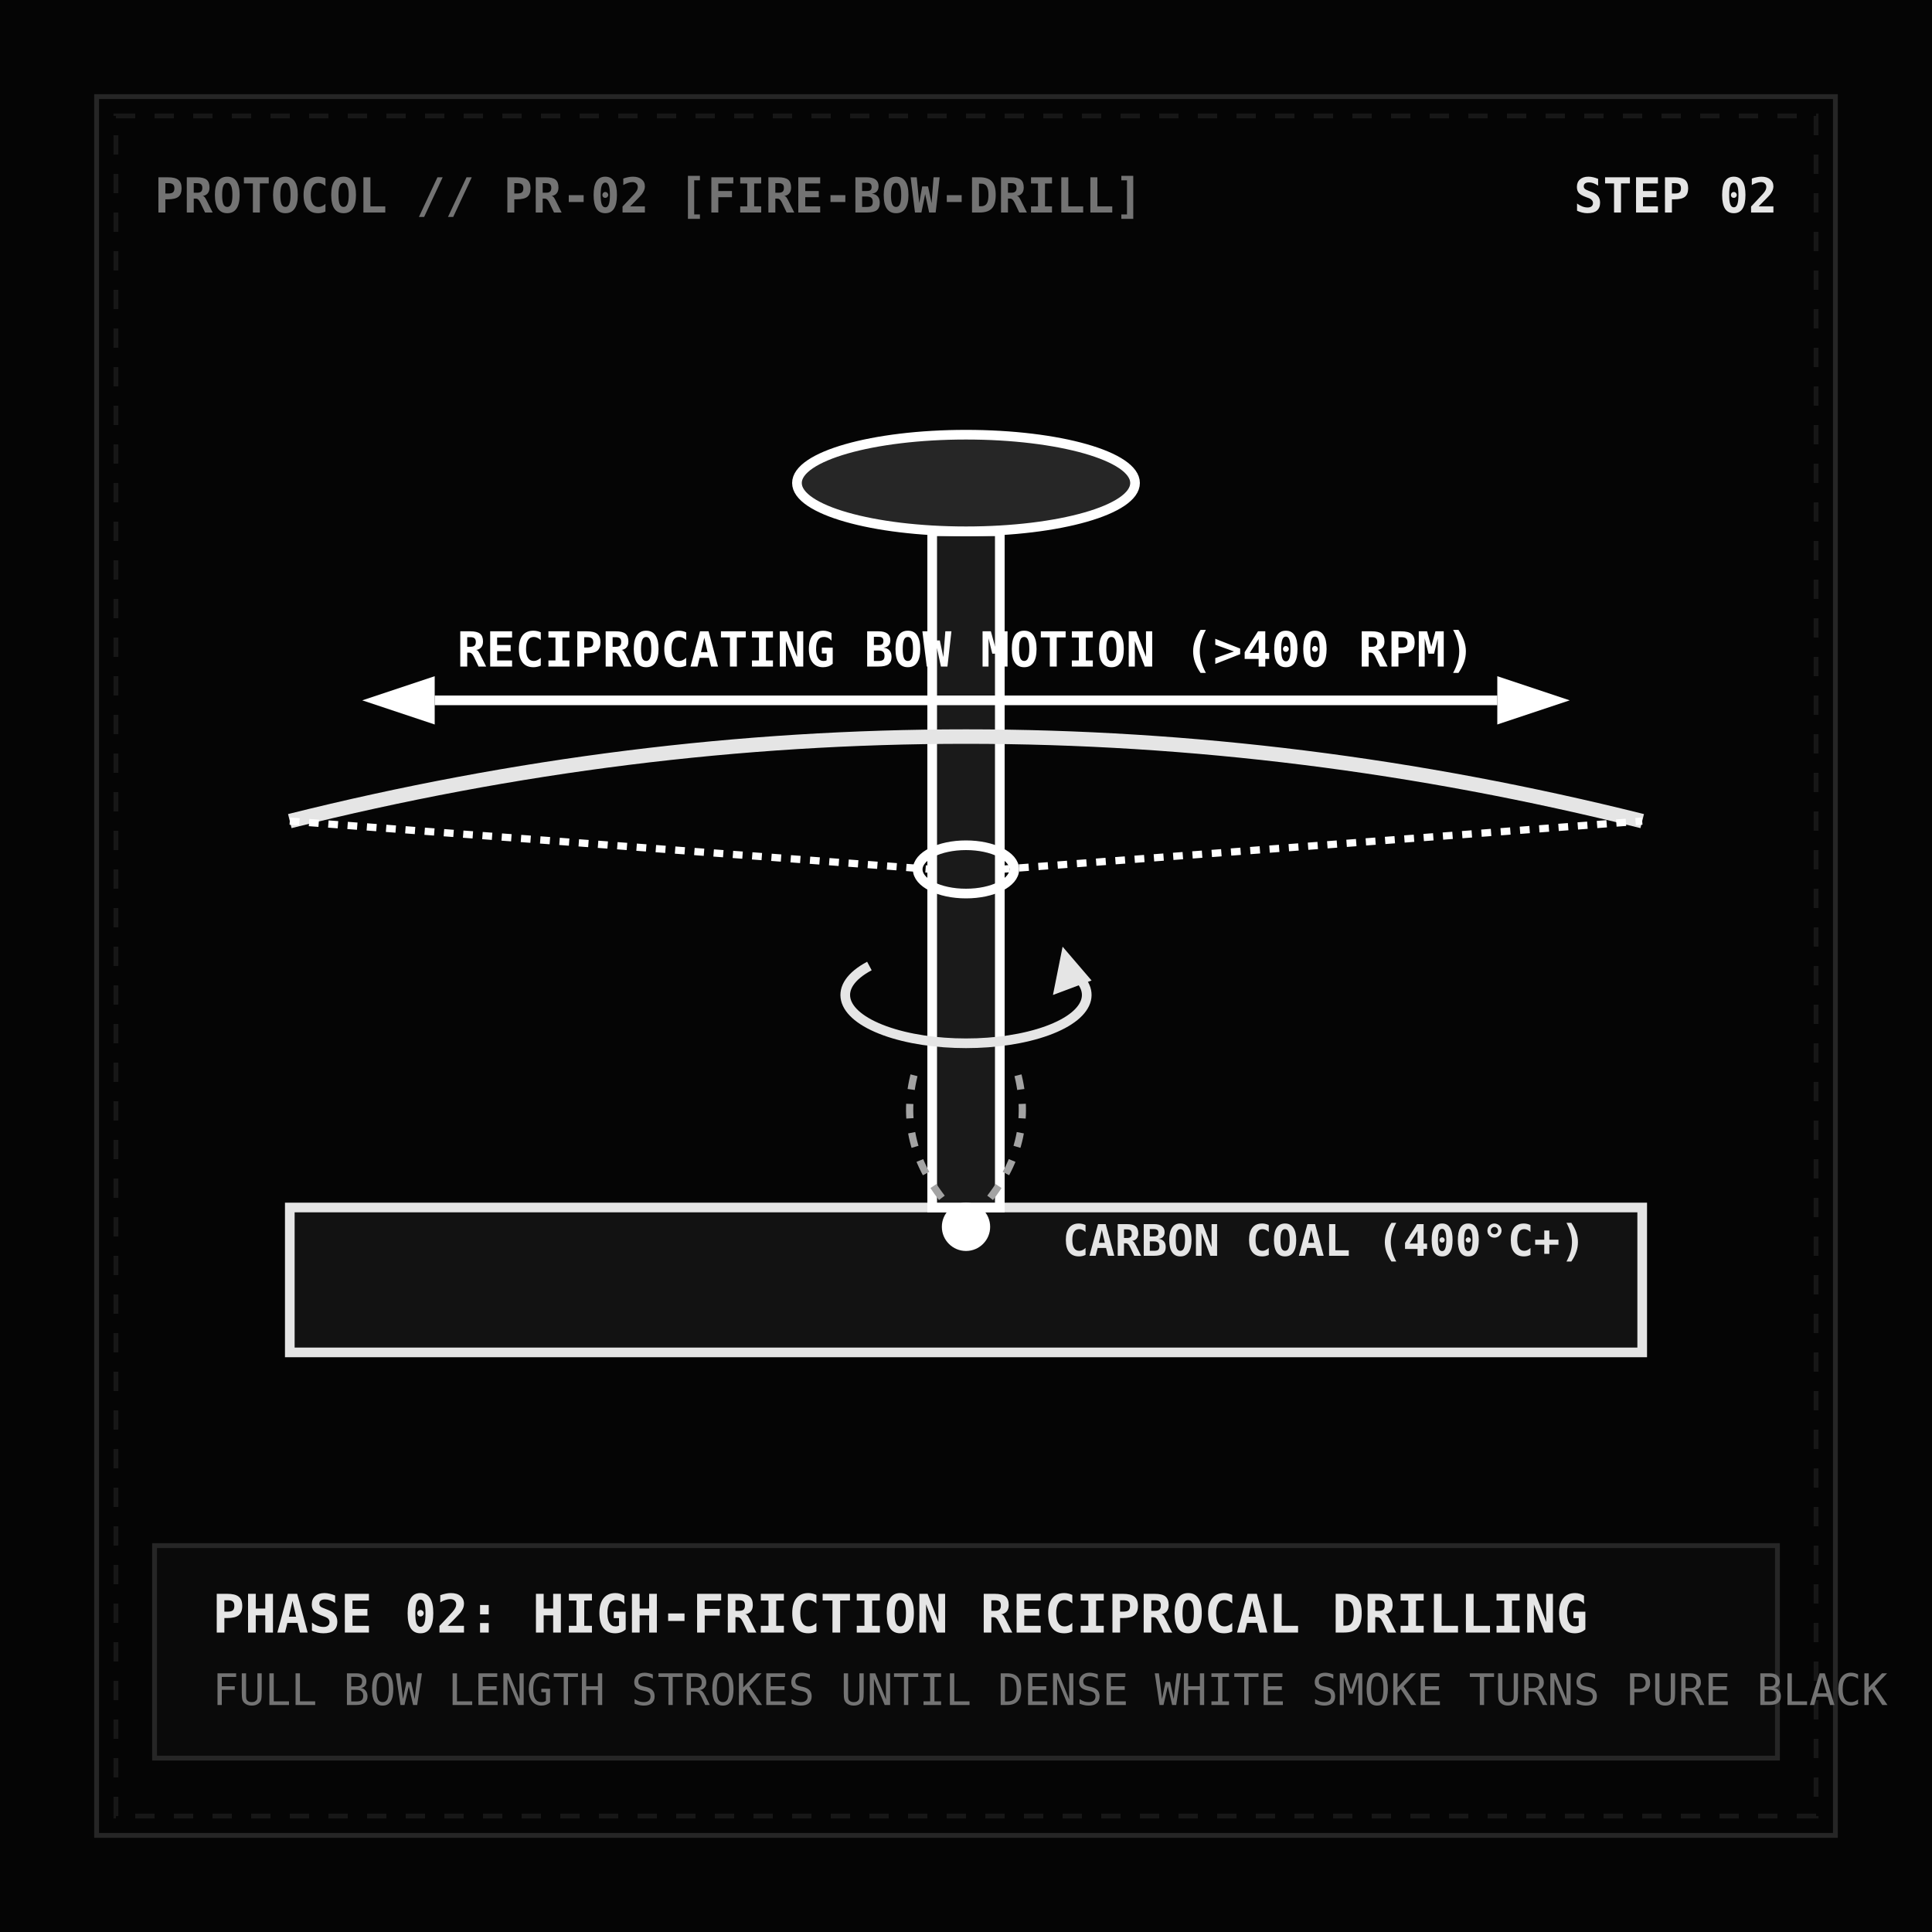
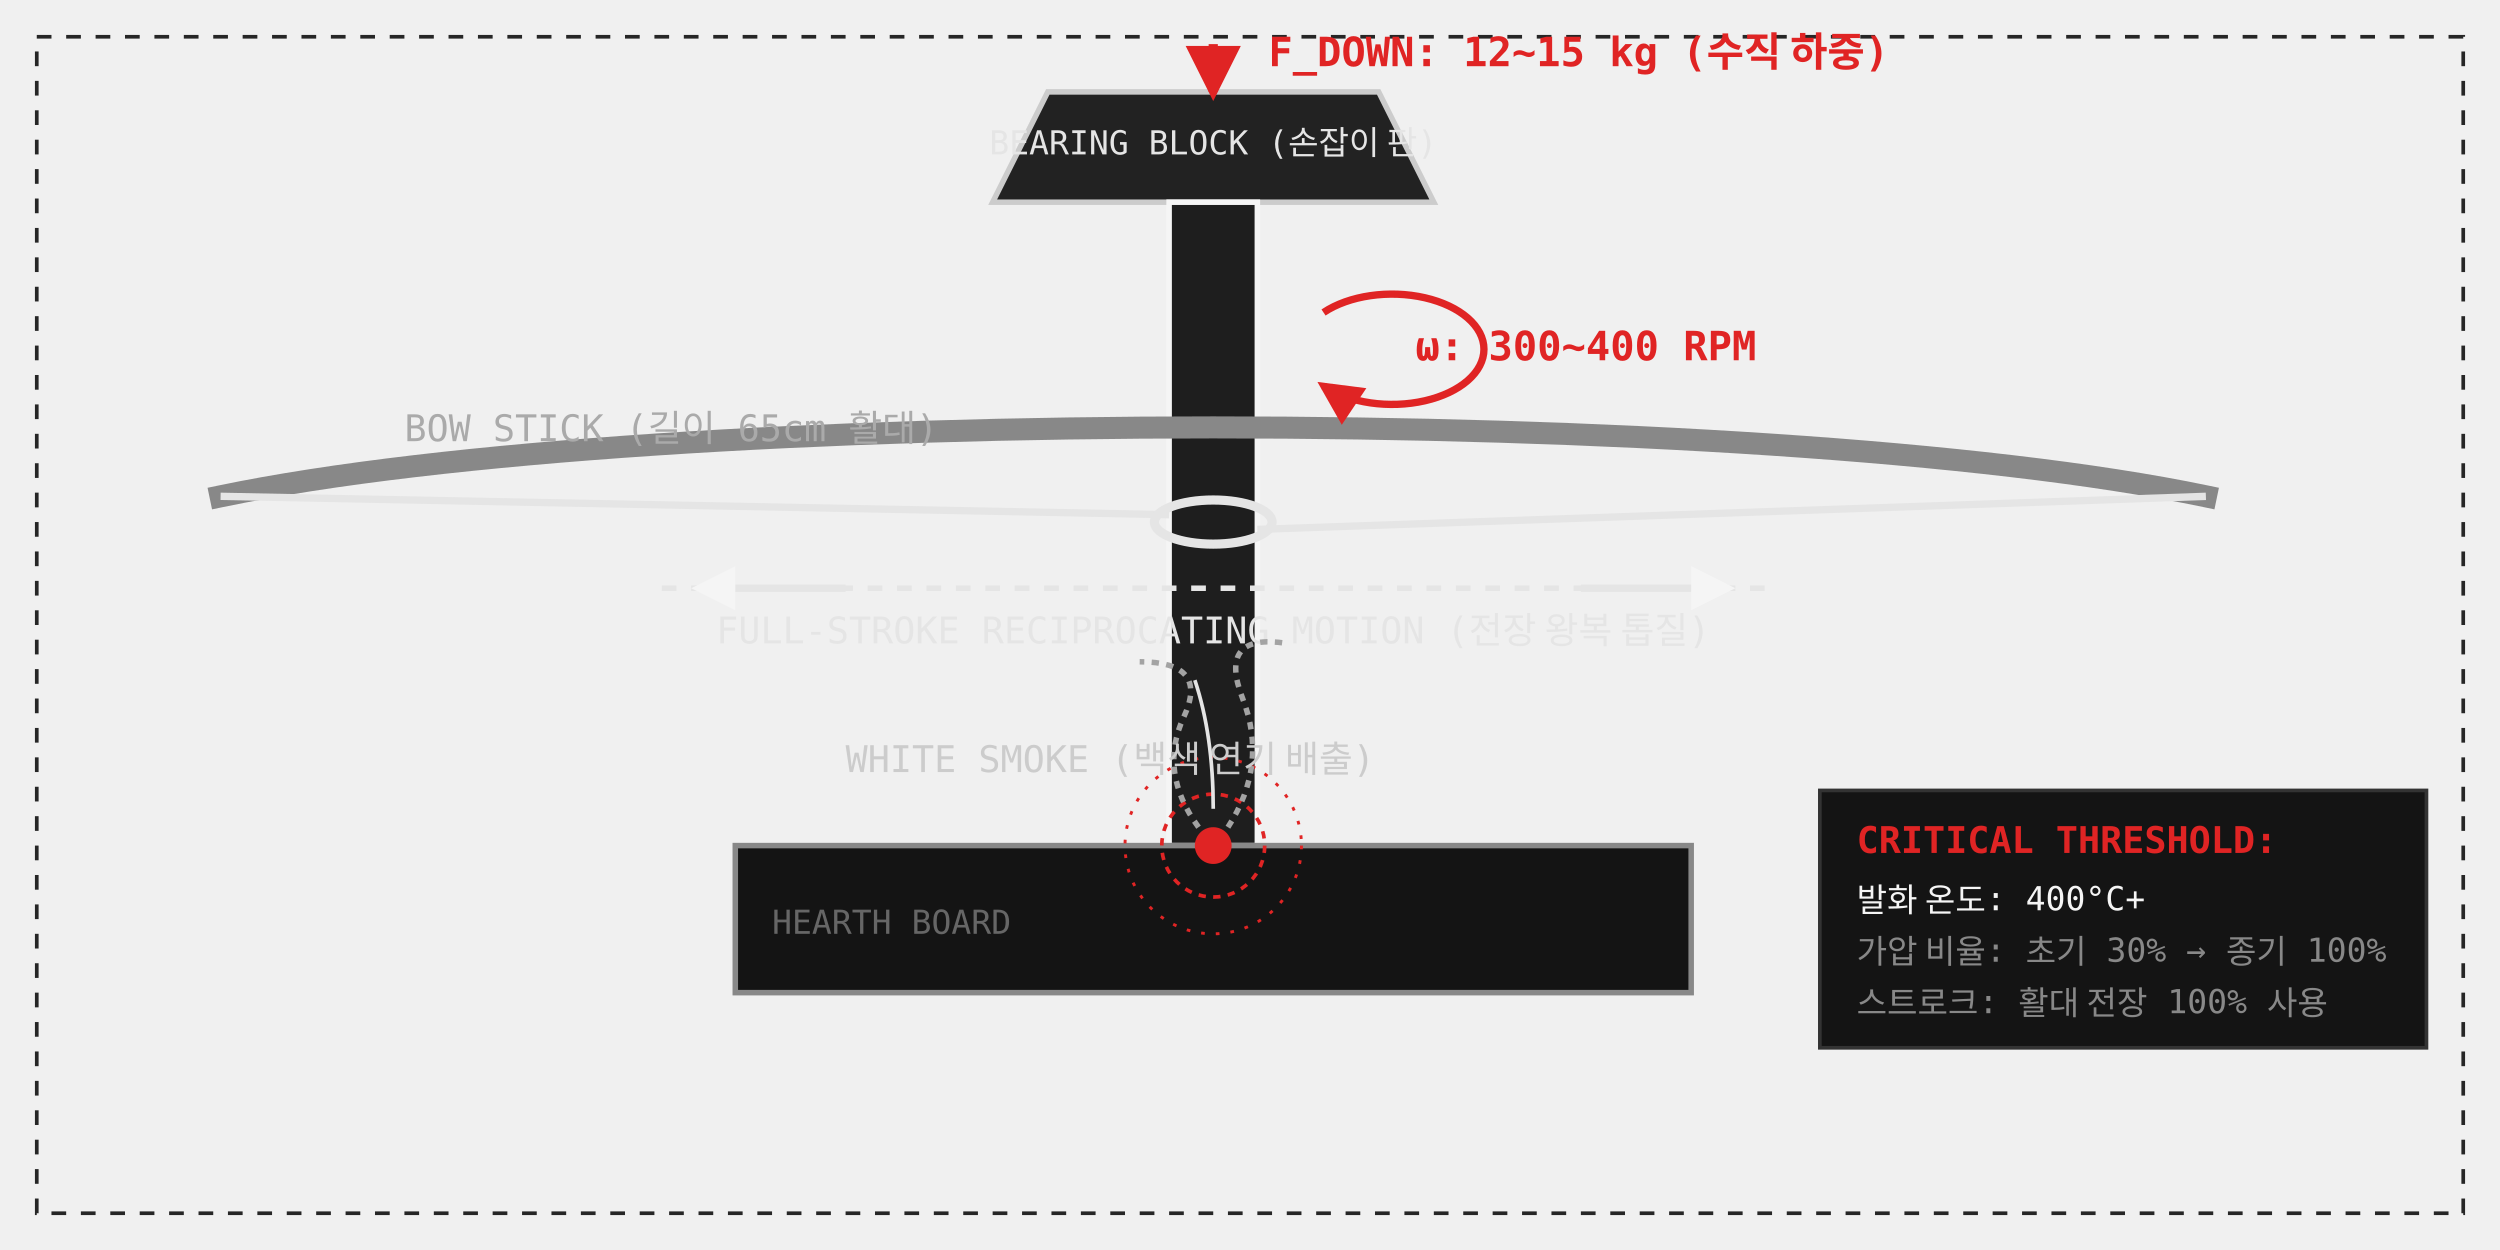
- <svg xmlns="http://www.w3.org/2000/svg" viewBox="0 0 400 400" width="100%" height="100%">
-   <rect width="400" height="400" fill="#050505" />
-   <rect x="20" y="20" width="360" height="360" fill="none" stroke="#262626" stroke-width="1" />
-   <rect x="24" y="24" width="352" height="352" fill="none" stroke="#171717" stroke-width="1" stroke-dasharray="4 4" />
-   <text x="32" y="44" fill="#737373" font-family="monospace" font-size="10" font-weight="bold">PROTOCOL // PR-02 [FIRE-BOW-DRILL]</text>
-   <text x="368" y="44" fill="#E5E5E5" font-family="monospace" font-size="10" font-weight="bold" text-anchor="end">STEP 02</text>
-   <rect x="60" y="250" width="280" height="30" fill="#121212" stroke="#E5E5E5" stroke-width="2" />
-   <rect x="193" y="110" width="14" height="140" fill="#1A1A1A" stroke="#FFFFFF" stroke-width="2" />
-   <ellipse cx="200" cy="100" rx="35" ry="10" fill="#262626" stroke="#FFFFFF" stroke-width="2" />
-   <path d="M 60 170 Q 200 135 340 170" fill="none" stroke="#E5E5E5" stroke-width="3" />
-   <line x1="60" y1="170" x2="193" y2="180" stroke="#FFFFFF" stroke-width="1.5" stroke-dasharray="2 2" />
-   <ellipse cx="200" cy="180" rx="10" ry="5" fill="none" stroke="#FFFFFF" stroke-width="2" />
-   <line x1="207" y1="180" x2="340" y2="170" stroke="#FFFFFF" stroke-width="1.5" stroke-dasharray="2 2" />
-   <path d="M 90 145 H 310" stroke="#FFFFFF" stroke-width="2" />
-   <polygon points="90,140 75,145 90,150" fill="#FFFFFF" />
-   <polygon points="310,140 325,145 310,150" fill="#FFFFFF" />
-   <text x="200" y="138" fill="#FFFFFF" font-family="monospace" font-size="10" text-anchor="middle" font-weight="bold">RECIPROCATING BOW MOTION (&gt;400 RPM)</text>
-   <path d="M 180 200 A 25 10 0 1 0 220 200" fill="none" stroke="#E5E5E5" stroke-width="2" />
-   <polygon points="220,196 226,203 218,206" fill="#E5E5E5" />
-   <path d="M 195 248 Q 185 235 190 220" fill="none" stroke="#A3A3A3" stroke-width="1.5" stroke-dasharray="3 3" />
-   <path d="M 205 248 Q 215 235 210 220" fill="none" stroke="#A3A3A3" stroke-width="1.5" stroke-dasharray="3 3" />
-   <circle cx="200" cy="254" r="5" fill="#FFFFFF" />
-   <text x="220" y="260" fill="#E5E5E5" font-family="monospace" font-size="9" font-weight="bold">CARBON COAL (400°C+)</text>
-   <rect x="32" y="320" width="336" height="44" fill="#0A0A0A" stroke="#262626" stroke-width="1" />
-   <text x="44" y="338" fill="#E5E5E5" font-family="monospace" font-size="11" font-weight="bold">PHASE 02: HIGH-FRICTION RECIPROCAL DRILLING</text>
-   <text x="44" y="353" fill="#737373" font-family="monospace" font-size="9">FULL BOW LENGTH STROKES UNTIL DENSE WHITE SMOKE TURNS PURE BLACK</text>
+ <svg xmlns="http://www.w3.org/2000/svg" viewBox="0 0 680 340" class="w-full max-w-2xl h-auto">
+   <defs>
+     <marker id="arrow-white" markerWidth="6" markerHeight="6" refX="5" refY="3" orient="auto">
+       <path d="M0,0 L6,3 L0,6 Z" fill="#F5F5F5" />
+     </marker>
+     <marker id="arrow-red" markerWidth="6" markerHeight="6" refX="5" refY="3" orient="auto">
+       <path d="M0,0 L6,3 L0,6 Z" fill="#E02424" />
+     </marker>
+   </defs>
+   <rect x="10" y="10" width="660" height="320" fill="none" stroke="#262626" stroke-width="1" stroke-dasharray="4,4" />
+   <path d="M 285 25 L 375 25 L 390 55 L 270 55 Z" fill="#222222" stroke="#CCCCCC" stroke-width="1.5" />
+   <text x="330" y="42" fill="#E5E5E5" font-family="'JetBrains Mono', monospace" font-size="9" text-anchor="middle">BEARING BLOCK (손잡이 판)</text>
+   <line x1="330" y1="12" x2="330" y2="25" stroke="#E02424" stroke-width="2.5" marker-end="url(#arrow-red)" />
+   <text x="345" y="18" fill="#E02424" font-family="'JetBrains Mono', monospace" font-size="11" font-weight="bold">F_DOWN: 12~15 kg (수직 하중)</text>
+   <rect x="318" y="55" width="24" height="175" fill="#1e1e1e" stroke="#F5F5F5" stroke-width="1.5" />
+   <path d="M 60 135 C 180 110, 480 110, 600 135" fill="none" stroke="#888888" stroke-width="6" stroke-linecap="square" />
+   <text x="110" y="120" fill="#AAAAAA" font-family="'JetBrains Mono', monospace" font-size="10">BOW STICK (길이 65cm 활대)</text>
+   <path d="M 60 135 L 318 140" fill="none" stroke="#E5E5E5" stroke-width="2" />
+   <ellipse cx="330" cy="142" rx="16" ry="6" fill="none" stroke="#E5E5E5" stroke-width="2.5" />
+   <path d="M 342 144 L 600 135" fill="none" stroke="#E5E5E5" stroke-width="2" />
+   <line x1="180" y1="160" x2="480" y2="160" stroke="#E5E5E5" stroke-width="1.5" stroke-dasharray="4,4" />
+   <line x1="230" y1="160" x2="190" y2="160" stroke="#E5E5E5" stroke-width="2" marker-end="url(#arrow-white)" />
+   <line x1="430" y1="160" x2="470" y2="160" stroke="#E5E5E5" stroke-width="2" marker-end="url(#arrow-white)" />
+   <text x="330" y="175" fill="#E5E5E5" font-family="'JetBrains Mono', monospace" font-size="10" text-anchor="middle">FULL-STROKE RECIPROCATING MOTION (전장 왕복 톱질)</text>
+   <path d="M 360 85 A 25 15 0 1 1 360 105" fill="none" stroke="#E02424" stroke-width="2" marker-end="url(#arrow-red)" />
+   <text x="385" y="98" fill="#E02424" font-family="'JetBrains Mono', monospace" font-size="11" font-weight="bold">ω: 300~400 RPM</text>
+   <rect x="200" y="230" width="260" height="40" fill="#141414" stroke="#888888" stroke-width="1.5" />
+   <text x="210" y="254" fill="#666666" font-family="'JetBrains Mono', monospace" font-size="9">HEARTH BOARD</text>
+   <circle cx="330" cy="230" r="5" fill="#E02424" />
+   <circle cx="330" cy="230" r="14" fill="none" stroke="#E02424" stroke-width="1" stroke-dasharray="2,2" />
+   <circle cx="330" cy="230" r="24" fill="none" stroke="#E02424" stroke-width="0.8" stroke-dasharray="1,3" />
+   <path d="M 326 225 Q 315 210 322 195 T 310 180" fill="none" stroke="#A3A3A3" stroke-width="1.5" stroke-dasharray="2,2" />
+   <path d="M 334 225 Q 345 208 338 190 T 350 175" fill="none" stroke="#A3A3A3" stroke-width="1.5" stroke-dasharray="2,2" />
+   <path d="M 330 220 Q 330 200 325 185" fill="none" stroke="#E5E5E5" stroke-width="1" />
+   <text x="230" y="210" fill="#CCCCCC" font-family="'JetBrains Mono', monospace" font-size="10">WHITE SMOKE (백색 연기 배출)</text>
+   <rect x="495" y="215" width="165" height="70" fill="#141414" stroke="#333333" stroke-width="1" />
+   <text x="505" y="232" fill="#E02424" font-family="'JetBrains Mono', monospace" font-size="10" font-weight="bold">CRITICAL THRESHOLD:</text>
+   <text x="505" y="248" fill="#F5F5F5" font-family="'JetBrains Mono', monospace" font-size="9">발화 온도: 400°C+</text>
+   <text x="505" y="262" fill="#888888" font-family="'JetBrains Mono', monospace" font-size="9">가압 비율: 초기 30% → 종기 100%</text>
+   <text x="505" y="276" fill="#888888" font-family="'JetBrains Mono', monospace" font-size="9">스트로크: 활대 전장 100% 사용</text>
</svg>
